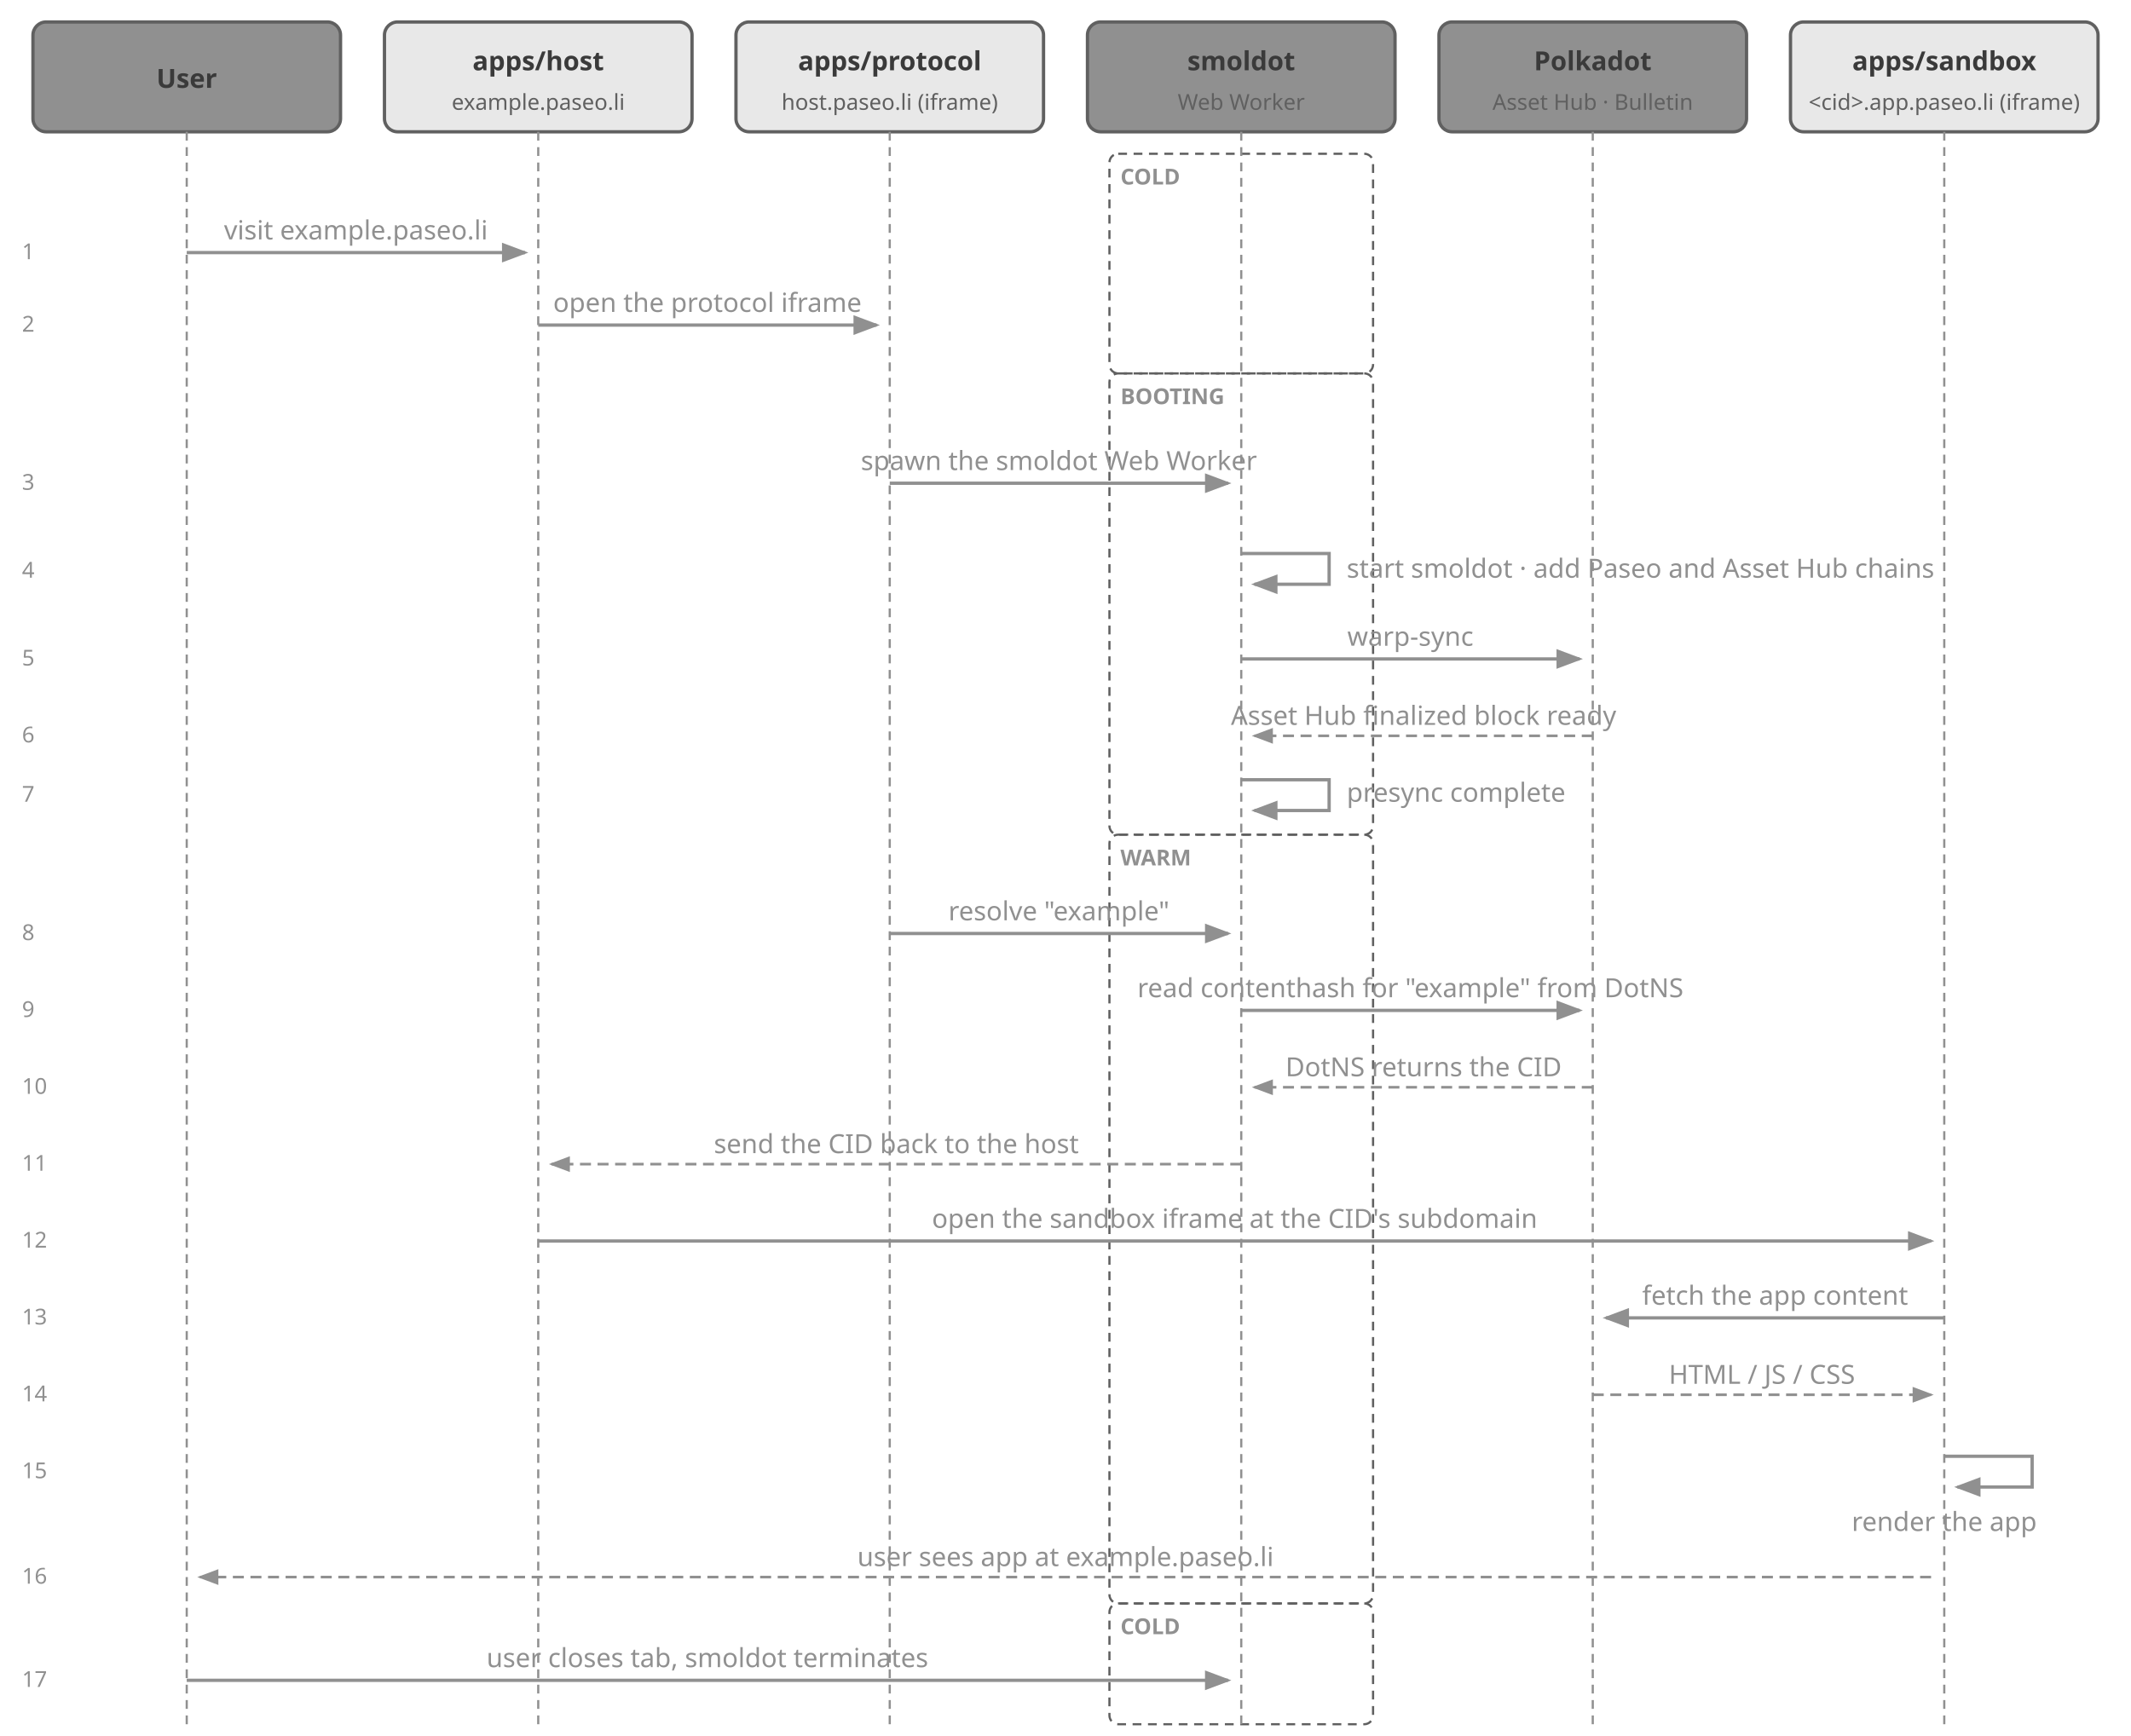
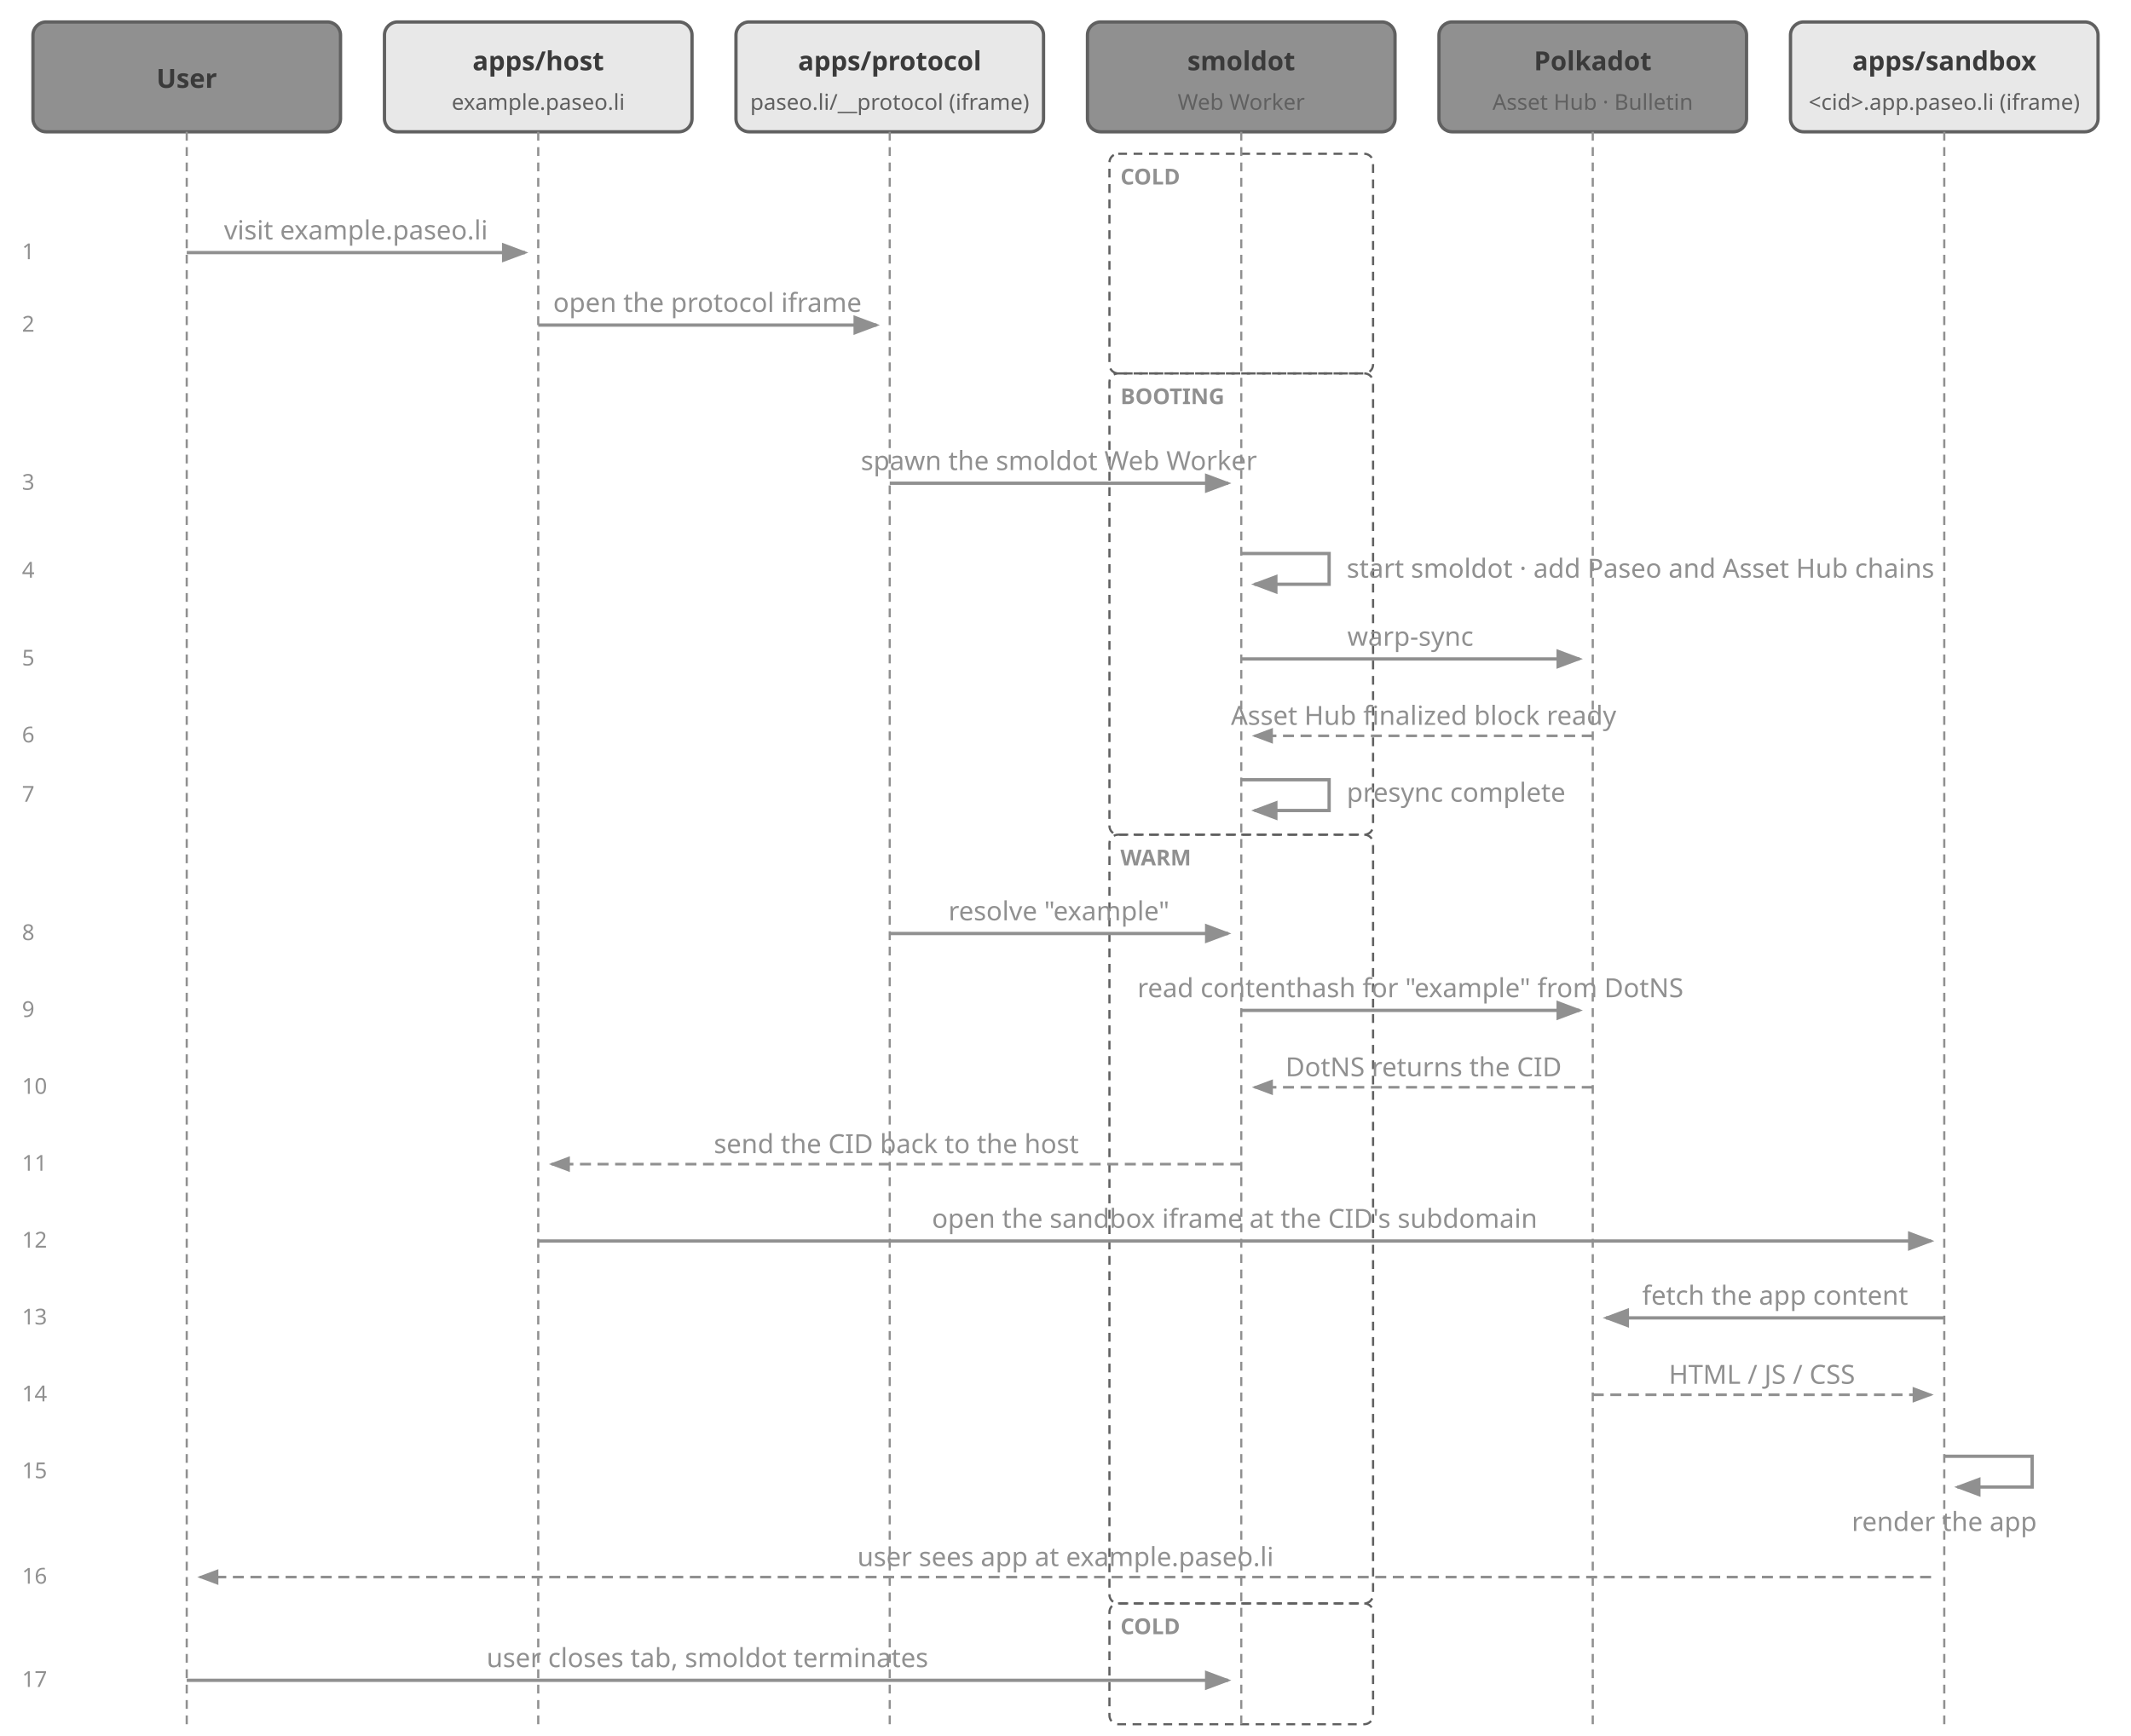
<svg xmlns="http://www.w3.org/2000/svg" viewBox="0 0 970 790" font-family="sans-serif" font-size="12">
  <defs>
    <marker id="arrow" markerWidth="8" markerHeight="8" refX="7" refY="3" orient="auto">
      <path d="M0,0 L0,6 L8,3 z" fill="#909090" />
    </marker>
    <marker id="arrow-return" markerWidth="8" markerHeight="8" refX="7" refY="3" orient="auto">
      <path d="M0,0 L0,6 L8,3 z" fill="#909090" />
    </marker>
  </defs>
  <rect x="15" y="10" width="140" height="50" rx="6" fill="#909090" stroke="#606060" stroke-width="1.5" />
  <text x="85" y="40" text-anchor="middle" font-weight="bold" fill="#3a3a3a">User</text>
  <rect x="175" y="10" width="140" height="50" rx="6" fill="#e8e8e8" stroke="#606060" stroke-width="1.5" />
  <text x="245" y="32" text-anchor="middle" font-weight="bold" fill="#3a3a3a">apps/host</text>
  <text x="245" y="50" text-anchor="middle" font-size="10" fill="#606060">example.paseo.li</text>
  <rect x="335" y="10" width="140" height="50" rx="6" fill="#e8e8e8" stroke="#606060" stroke-width="1.5" />
  <text x="405" y="32" text-anchor="middle" font-weight="bold" fill="#3a3a3a">apps/protocol</text>
-   <text x="405" y="50" text-anchor="middle" font-size="10" fill="#606060">host.paseo.li (iframe)</text>
+   <text x="405" y="50" text-anchor="middle" font-size="10" fill="#606060">paseo.li/__protocol (iframe)</text>
  <rect x="495" y="10" width="140" height="50" rx="6" fill="#909090" stroke="#606060" stroke-width="1.5" />
  <text x="565" y="32" text-anchor="middle" font-weight="bold" fill="#3a3a3a">smoldot</text>
  <text x="565" y="50" text-anchor="middle" font-size="10" fill="#606060">Web Worker</text>
  <rect x="655" y="10" width="140" height="50" rx="6" fill="#909090" stroke="#606060" stroke-width="1.5" />
  <text x="725" y="32" text-anchor="middle" font-weight="bold" fill="#3a3a3a">Polkadot</text>
  <text x="725" y="50" text-anchor="middle" font-size="10" fill="#606060">Asset Hub · Bulletin</text>
  <rect x="815" y="10" width="140" height="50" rx="6" fill="#e8e8e8" stroke="#606060" stroke-width="1.5" />
  <text x="885" y="32" text-anchor="middle" font-weight="bold" fill="#3a3a3a">apps/sandbox</text>
  <text x="885" y="50" text-anchor="middle" font-size="10" fill="#606060">&lt;cid&gt;.app.paseo.li (iframe)</text>
  <rect x="505" y="70" width="120" height="100" rx="4" fill="none" stroke="#606060" stroke-width="1" stroke-dasharray="4,3" />
  <text x="510" y="84" text-anchor="start" font-size="10" font-weight="bold" fill="#909090">COLD</text>
  <rect x="505" y="170" width="120" height="210" rx="4" fill="none" stroke="#606060" stroke-width="1" stroke-dasharray="4,3" />
  <text x="510" y="184" text-anchor="start" font-size="10" font-weight="bold" fill="#909090">BOOTING</text>
  <rect x="505" y="380" width="120" height="350" rx="4" fill="none" stroke="#606060" stroke-width="1" stroke-dasharray="4,3" />
  <text x="510" y="394" text-anchor="start" font-size="10" font-weight="bold" fill="#909090">WARM</text>
  <rect x="505" y="730" width="120" height="55" rx="4" fill="none" stroke="#606060" stroke-width="1" stroke-dasharray="4,3" />
  <text x="510" y="744" text-anchor="start" font-size="10" font-weight="bold" fill="#909090">COLD</text>
  <line x1="85" y1="60" x2="85" y2="785" stroke="#909090" stroke-width="1" stroke-dasharray="4,3" />
  <line x1="245" y1="60" x2="245" y2="785" stroke="#909090" stroke-width="1" stroke-dasharray="4,3" />
  <line x1="405" y1="60" x2="405" y2="785" stroke="#909090" stroke-width="1" stroke-dasharray="4,3" />
  <line x1="565" y1="60" x2="565" y2="785" stroke="#909090" stroke-width="1" stroke-dasharray="4,3" />
  <line x1="725" y1="60" x2="725" y2="785" stroke="#909090" stroke-width="1" stroke-dasharray="4,3" />
  <line x1="885" y1="60" x2="885" y2="785" stroke="#909090" stroke-width="1" stroke-dasharray="4,3" />
  <line x1="85" y1="115" x2="239" y2="115" stroke="#909090" stroke-width="1.5" marker-end="url(#arrow)" />
  <text x="162" y="109" text-anchor="middle" fill="#909090">visit example.paseo.li</text>
  <text x="10" y="118" fill="#909090" font-size="10">1</text>
  <line x1="245" y1="148" x2="399" y2="148" stroke="#909090" stroke-width="1.5" marker-end="url(#arrow)" />
  <text x="322" y="142" text-anchor="middle" fill="#909090">open the protocol iframe</text>
  <text x="10" y="151" fill="#909090" font-size="10">2</text>
  <line x1="405" y1="220" x2="559" y2="220" stroke="#909090" stroke-width="1.5" marker-end="url(#arrow)" />
  <text x="482" y="214" text-anchor="middle" fill="#909090">spawn the smoldot Web Worker</text>
  <text x="10" y="223" fill="#909090" font-size="10">3</text>
  <path d="M 565 252 H 605 V 266 H 571" fill="none" stroke="#909090" stroke-width="1.5" marker-end="url(#arrow)" />
  <text x="613" y="263" text-anchor="start" fill="#909090">start smoldot · add Paseo and Asset Hub chains</text>
  <text x="10" y="263" fill="#909090" font-size="10">4</text>
  <line x1="565" y1="300" x2="719" y2="300" stroke="#909090" stroke-width="1.5" marker-end="url(#arrow)" />
  <text x="642" y="294" text-anchor="middle" fill="#909090">warp-sync</text>
  <text x="10" y="303" fill="#909090" font-size="10">5</text>
  <line x1="725" y1="335" x2="571" y2="335" stroke="#909090" stroke-width="1.2" stroke-dasharray="5,3" marker-end="url(#arrow-return)" />
  <text x="648" y="330" text-anchor="middle" fill="#909090">Asset Hub finalized block ready</text>
  <text x="10" y="338" fill="#909090" font-size="10">6</text>
  <path d="M 565 355 H 605 V 369 H 571" fill="none" stroke="#909090" stroke-width="1.5" marker-end="url(#arrow)" />
  <text x="613" y="365" text-anchor="start" fill="#909090">presync complete</text>
  <text x="10" y="365" fill="#909090" font-size="10">7</text>
  <line x1="405" y1="425" x2="559" y2="425" stroke="#909090" stroke-width="1.5" marker-end="url(#arrow)" />
  <text x="482" y="419" text-anchor="middle" fill="#909090">resolve "example"</text>
  <text x="10" y="428" fill="#909090" font-size="10">8</text>
  <line x1="565" y1="460" x2="719" y2="460" stroke="#909090" stroke-width="1.5" marker-end="url(#arrow)" />
  <text x="642" y="454" text-anchor="middle" fill="#909090">read contenthash for "example" from DotNS</text>
  <text x="10" y="463" fill="#909090" font-size="10">9</text>
  <line x1="725" y1="495" x2="571" y2="495" stroke="#909090" stroke-width="1.2" stroke-dasharray="5,3" marker-end="url(#arrow-return)" />
  <text x="648" y="490" text-anchor="middle" fill="#909090">DotNS returns the CID</text>
  <text x="10" y="498" fill="#909090" font-size="10">10</text>
  <line x1="565" y1="530" x2="251" y2="530" stroke="#909090" stroke-width="1.2" stroke-dasharray="5,3" marker-end="url(#arrow-return)" />
  <text x="408" y="525" text-anchor="middle" fill="#909090">send the CID back to the host</text>
  <text x="10" y="533" fill="#909090" font-size="10">11</text>
  <line x1="245" y1="565" x2="879" y2="565" stroke="#909090" stroke-width="1.5" marker-end="url(#arrow)" />
  <text x="562" y="559" text-anchor="middle" fill="#909090">open the sandbox iframe at the CID's subdomain</text>
  <text x="10" y="568" fill="#909090" font-size="10">12</text>
  <line x1="885" y1="600" x2="731" y2="600" stroke="#909090" stroke-width="1.5" marker-end="url(#arrow)" />
  <text x="808" y="594" text-anchor="middle" fill="#909090">fetch the app content</text>
  <text x="10" y="603" fill="#909090" font-size="10">13</text>
  <line x1="725" y1="635" x2="879" y2="635" stroke="#909090" stroke-width="1.2" stroke-dasharray="5,3" marker-end="url(#arrow-return)" />
  <text x="802" y="630" text-anchor="middle" fill="#909090">HTML / JS / CSS</text>
  <text x="10" y="638" fill="#909090" font-size="10">14</text>
  <path d="M 885 663 H 925 V 677 H 891" fill="none" stroke="#909090" stroke-width="1.5" marker-end="url(#arrow)" />
  <text x="885" y="697" text-anchor="middle" fill="#909090">render the app</text>
  <text x="10" y="673" fill="#909090" font-size="10">15</text>
  <line x1="879" y1="718" x2="91" y2="718" stroke="#909090" stroke-width="1.2" stroke-dasharray="5,3" marker-end="url(#arrow-return)" />
  <text x="485" y="713" text-anchor="middle" fill="#909090">user sees app at example.paseo.li</text>
  <text x="10" y="721" fill="#909090" font-size="10">16</text>
  <line x1="85" y1="765" x2="559" y2="765" stroke="#909090" stroke-width="1.5" marker-end="url(#arrow)" />
  <text x="322" y="759" text-anchor="middle" fill="#909090">user closes tab, smoldot terminates</text>
  <text x="10" y="768" fill="#909090" font-size="10">17</text>
</svg>
